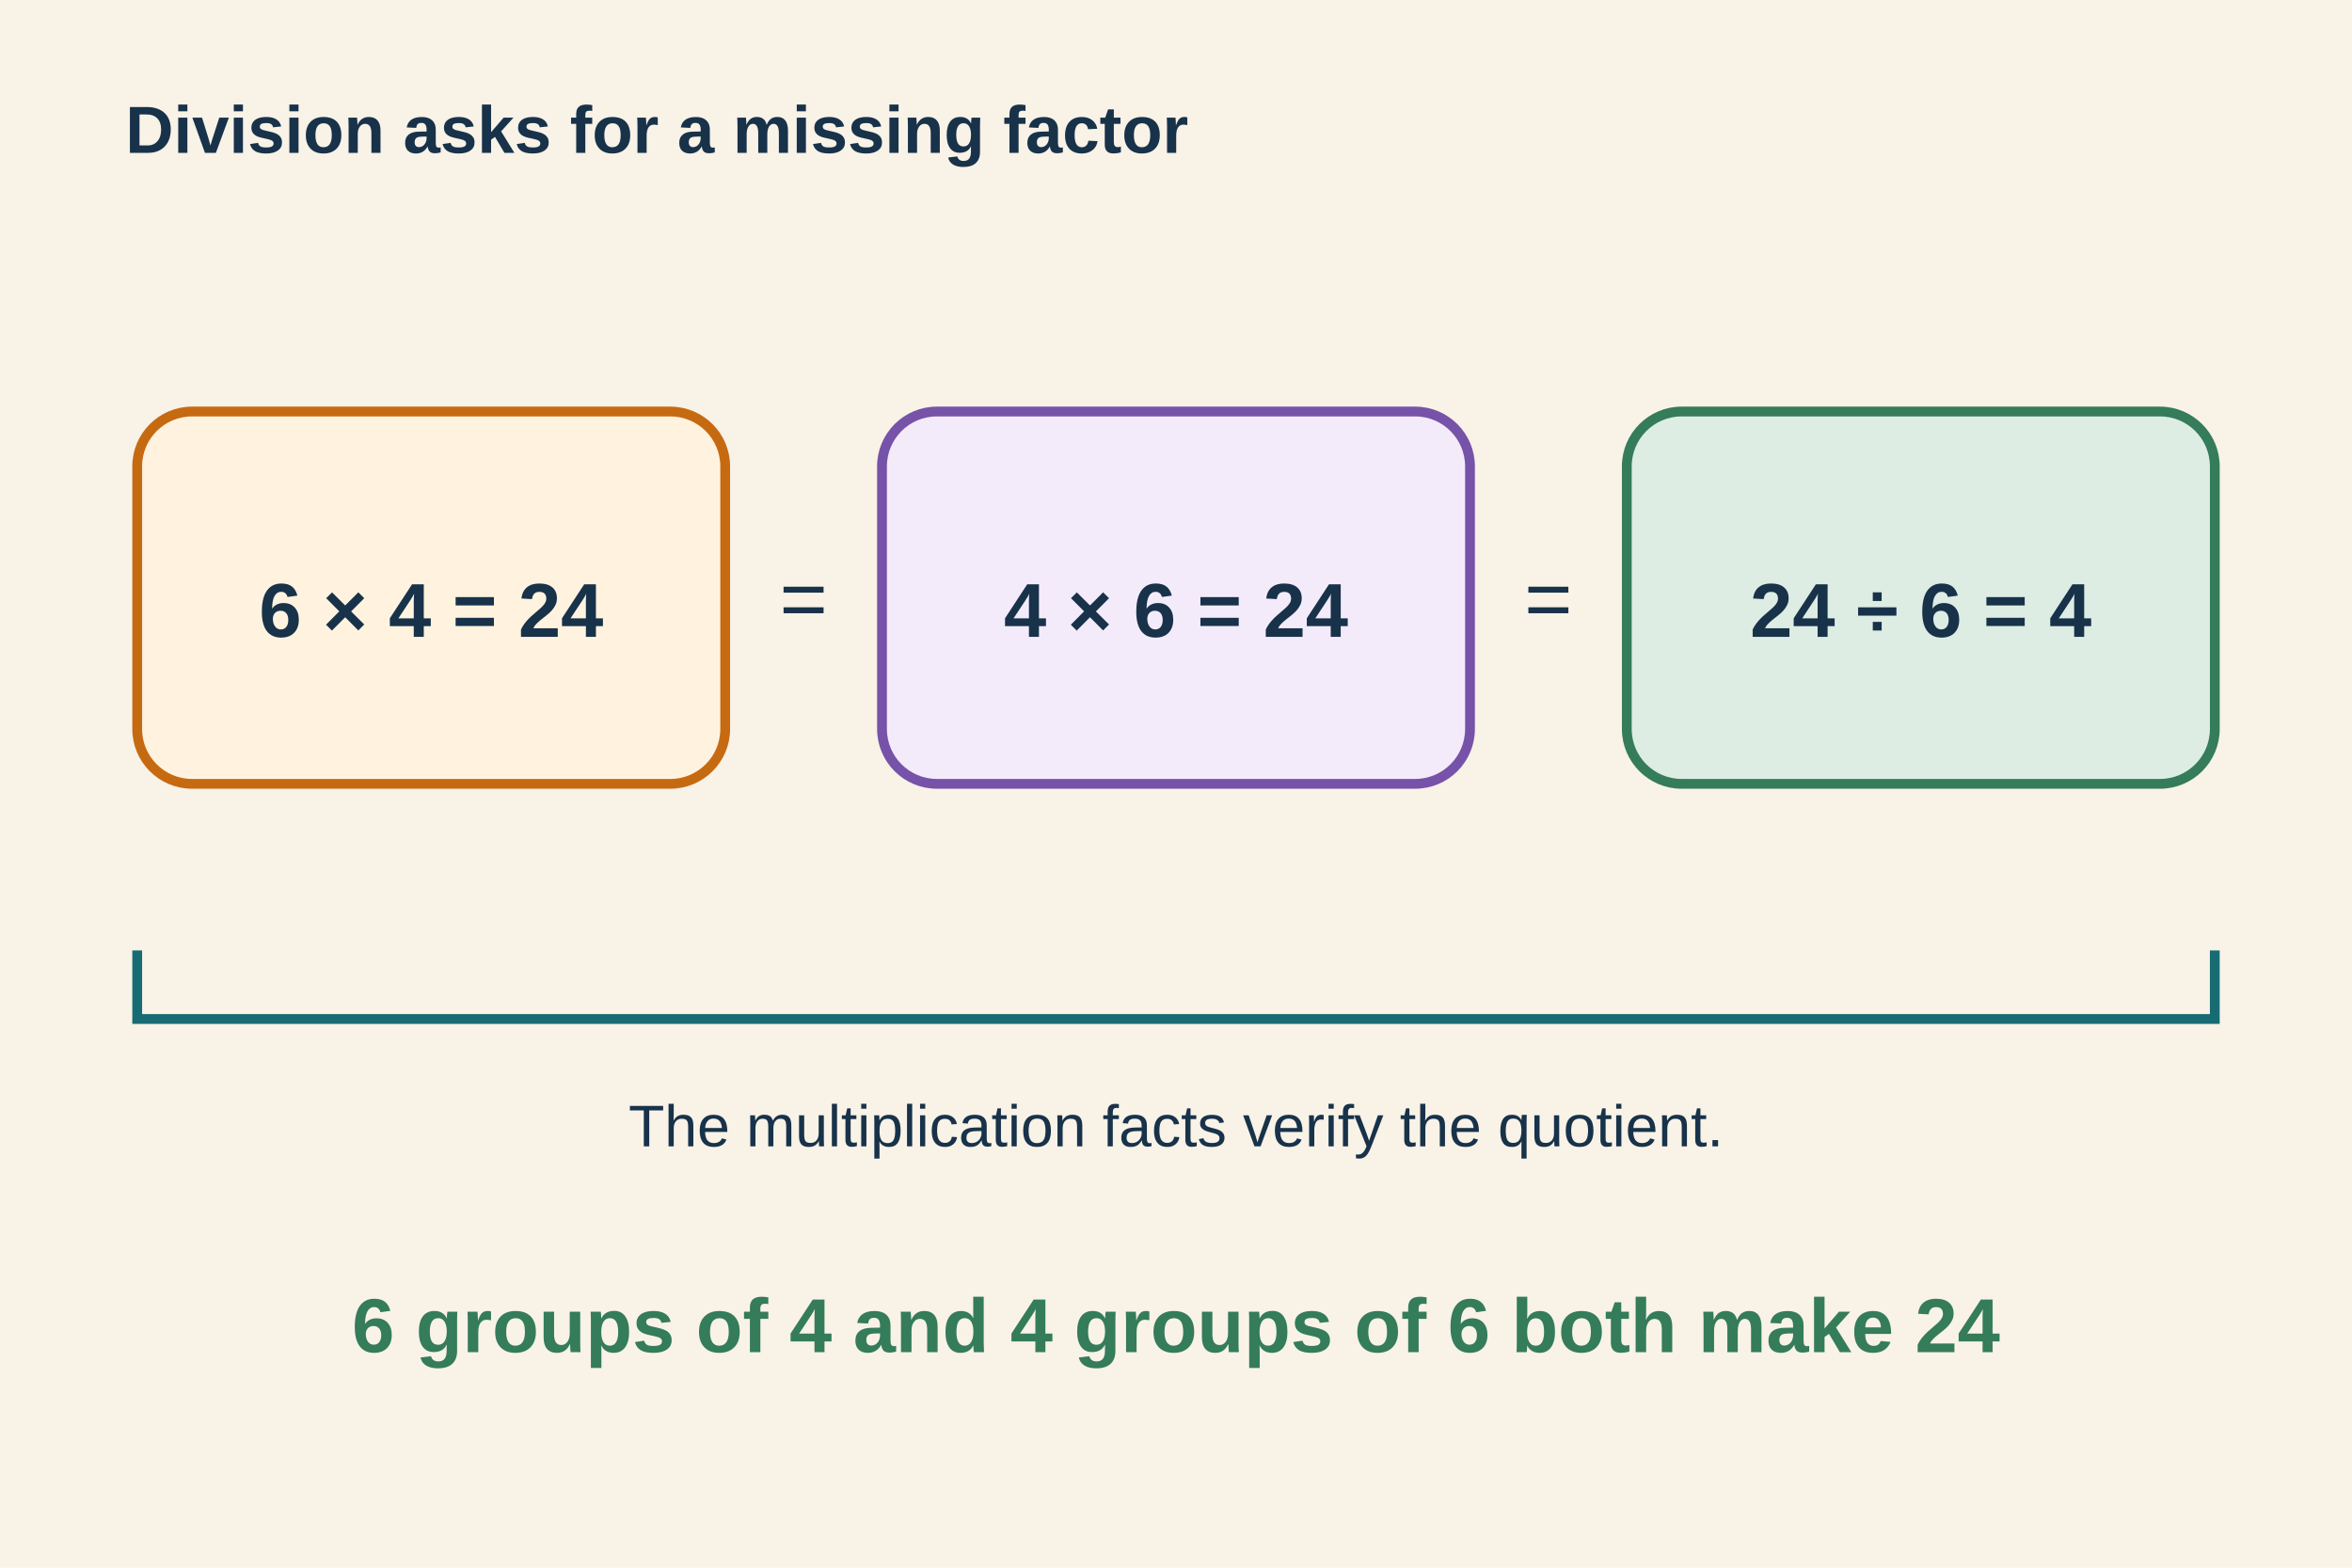
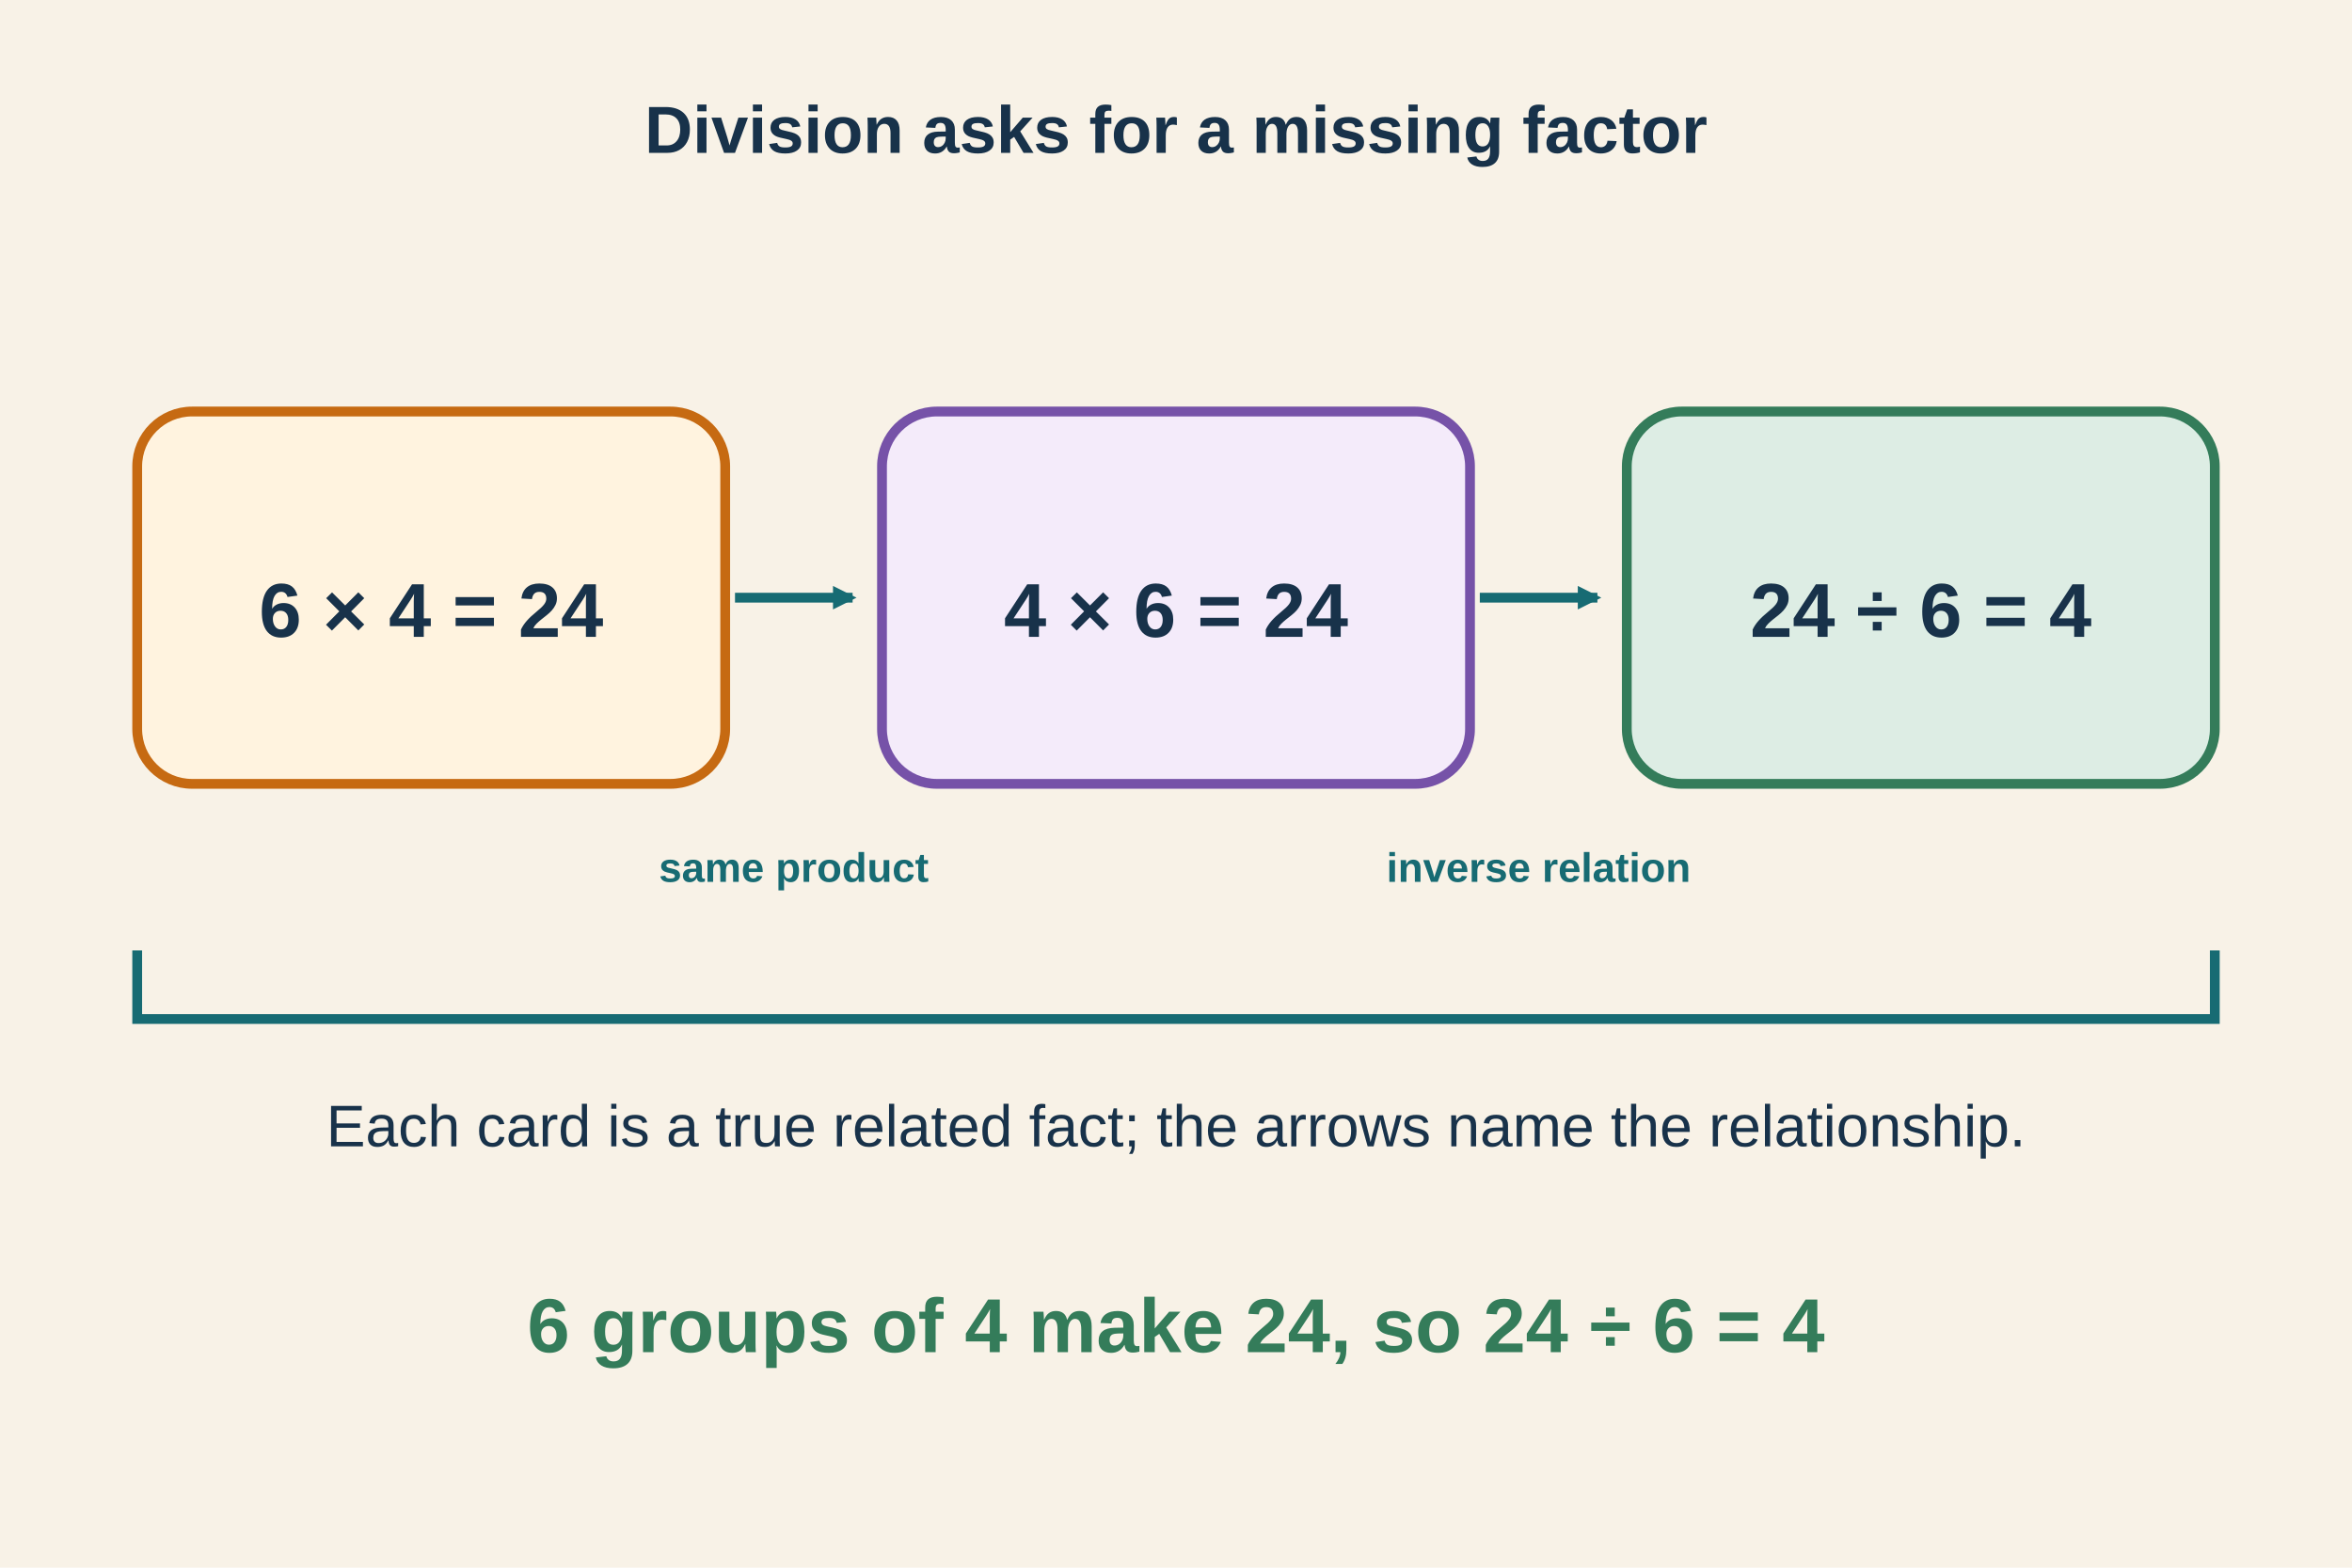
- <svg xmlns="http://www.w3.org/2000/svg" data-qa-image-fixes="2026-09-08" width="1200" height="800" viewBox="0 0 1200 800" role="img" aria-labelledby="title desc" shape-rendering="geometricPrecision" text-rendering="optimizeLegibility">
+ <svg xmlns="http://www.w3.org/2000/svg" data-qa-image-pass="2026-09-27" width="1200" height="800" viewBox="0 0 1200 800" role="img" aria-labelledby="title desc" shape-rendering="geometricPrecision" text-rendering="optimizeLegibility">
+   <defs>
+     <marker id="arrow" markerWidth="12" markerHeight="12" refX="10" refY="6" orient="auto" markerUnits="userSpaceOnUse" viewBox="0 0 12 12">
+       <path d="M0 0L12 6L0 12Z" fill="#176B73" />
+     </marker>
+   </defs>
  <rect width="1200" height="800" fill="#F8F2E7" />
-   <text x="64" y="78" font-family="Arial,sans-serif" fill="#18324A" font-size="34" font-weight="700">Division asks for a missing factor</text>
  <g font-family="Arial,sans-serif" fill="#18324A" text-anchor="middle">
+     <text x="600" y="78" font-size="34" font-weight="700">Division asks for a missing factor</text>
    <rect x="70" y="210" width="300" height="190" rx="28" fill="#FFF3DF" stroke="#C66A12" stroke-width="5" />
    <text x="220" y="325" font-size="39" font-weight="700">6 × 4 = 24</text>
    <rect x="450" y="210" width="300" height="190" rx="28" fill="#F4EBFA" stroke="#7652A8" stroke-width="5" />
    <text x="600" y="325" font-size="39" font-weight="700">4 × 6 = 24</text>
    <rect x="830" y="210" width="300" height="190" rx="28" fill="#DDEDE4" stroke="#347C5A" stroke-width="5" />
    <text x="980" y="325" font-size="39" font-weight="700">24 ÷ 6 = 4</text>
+     <g fill="none" stroke="#176B73" stroke-width="5" marker-end="url(#arrow)">
+       <path d="M375 305H435" />
+       <path d="M755 305H815" />
+     </g>
+     <g fill="#176B73" font-size="21" font-weight="700">
+       <text x="405" y="450">same product</text>
+       <text x="785" y="450">inverse relation</text>
+     </g>
+     <path d="M70 485v35h1060v-35" fill="none" stroke="#176B73" stroke-width="5" />
+     <text x="600" y="585" font-size="30">Each card is a true related fact; the arrows name the relationship.</text>
+     <text x="600" y="690" font-size="39" font-weight="700" fill="#347C5A">6 groups of 4 make 24, so 24 ÷ 6 = 4</text>
  </g>
-   <text x="410" y="320" text-anchor="middle" font-family="Arial,sans-serif" fill="#18324A" font-size="42">=</text>
-   <text x="790" y="320" text-anchor="middle" font-family="Arial,sans-serif" fill="#18324A" font-size="42">=</text>
-   <path d="M70 485v35h1060v-35" fill="none" stroke="#176B73" stroke-width="5" />
-   <text x="600" y="585" text-anchor="middle" font-family="Arial,sans-serif" fill="#18324A" font-size="30">The multiplication facts verify the quotient.</text>
-   <text x="600" y="690" text-anchor="middle" font-family="Arial,sans-serif" font-size="39" font-weight="700" fill="#347C5A">6 groups of 4 and 4 groups of 6 both make 24</text>
</svg>
